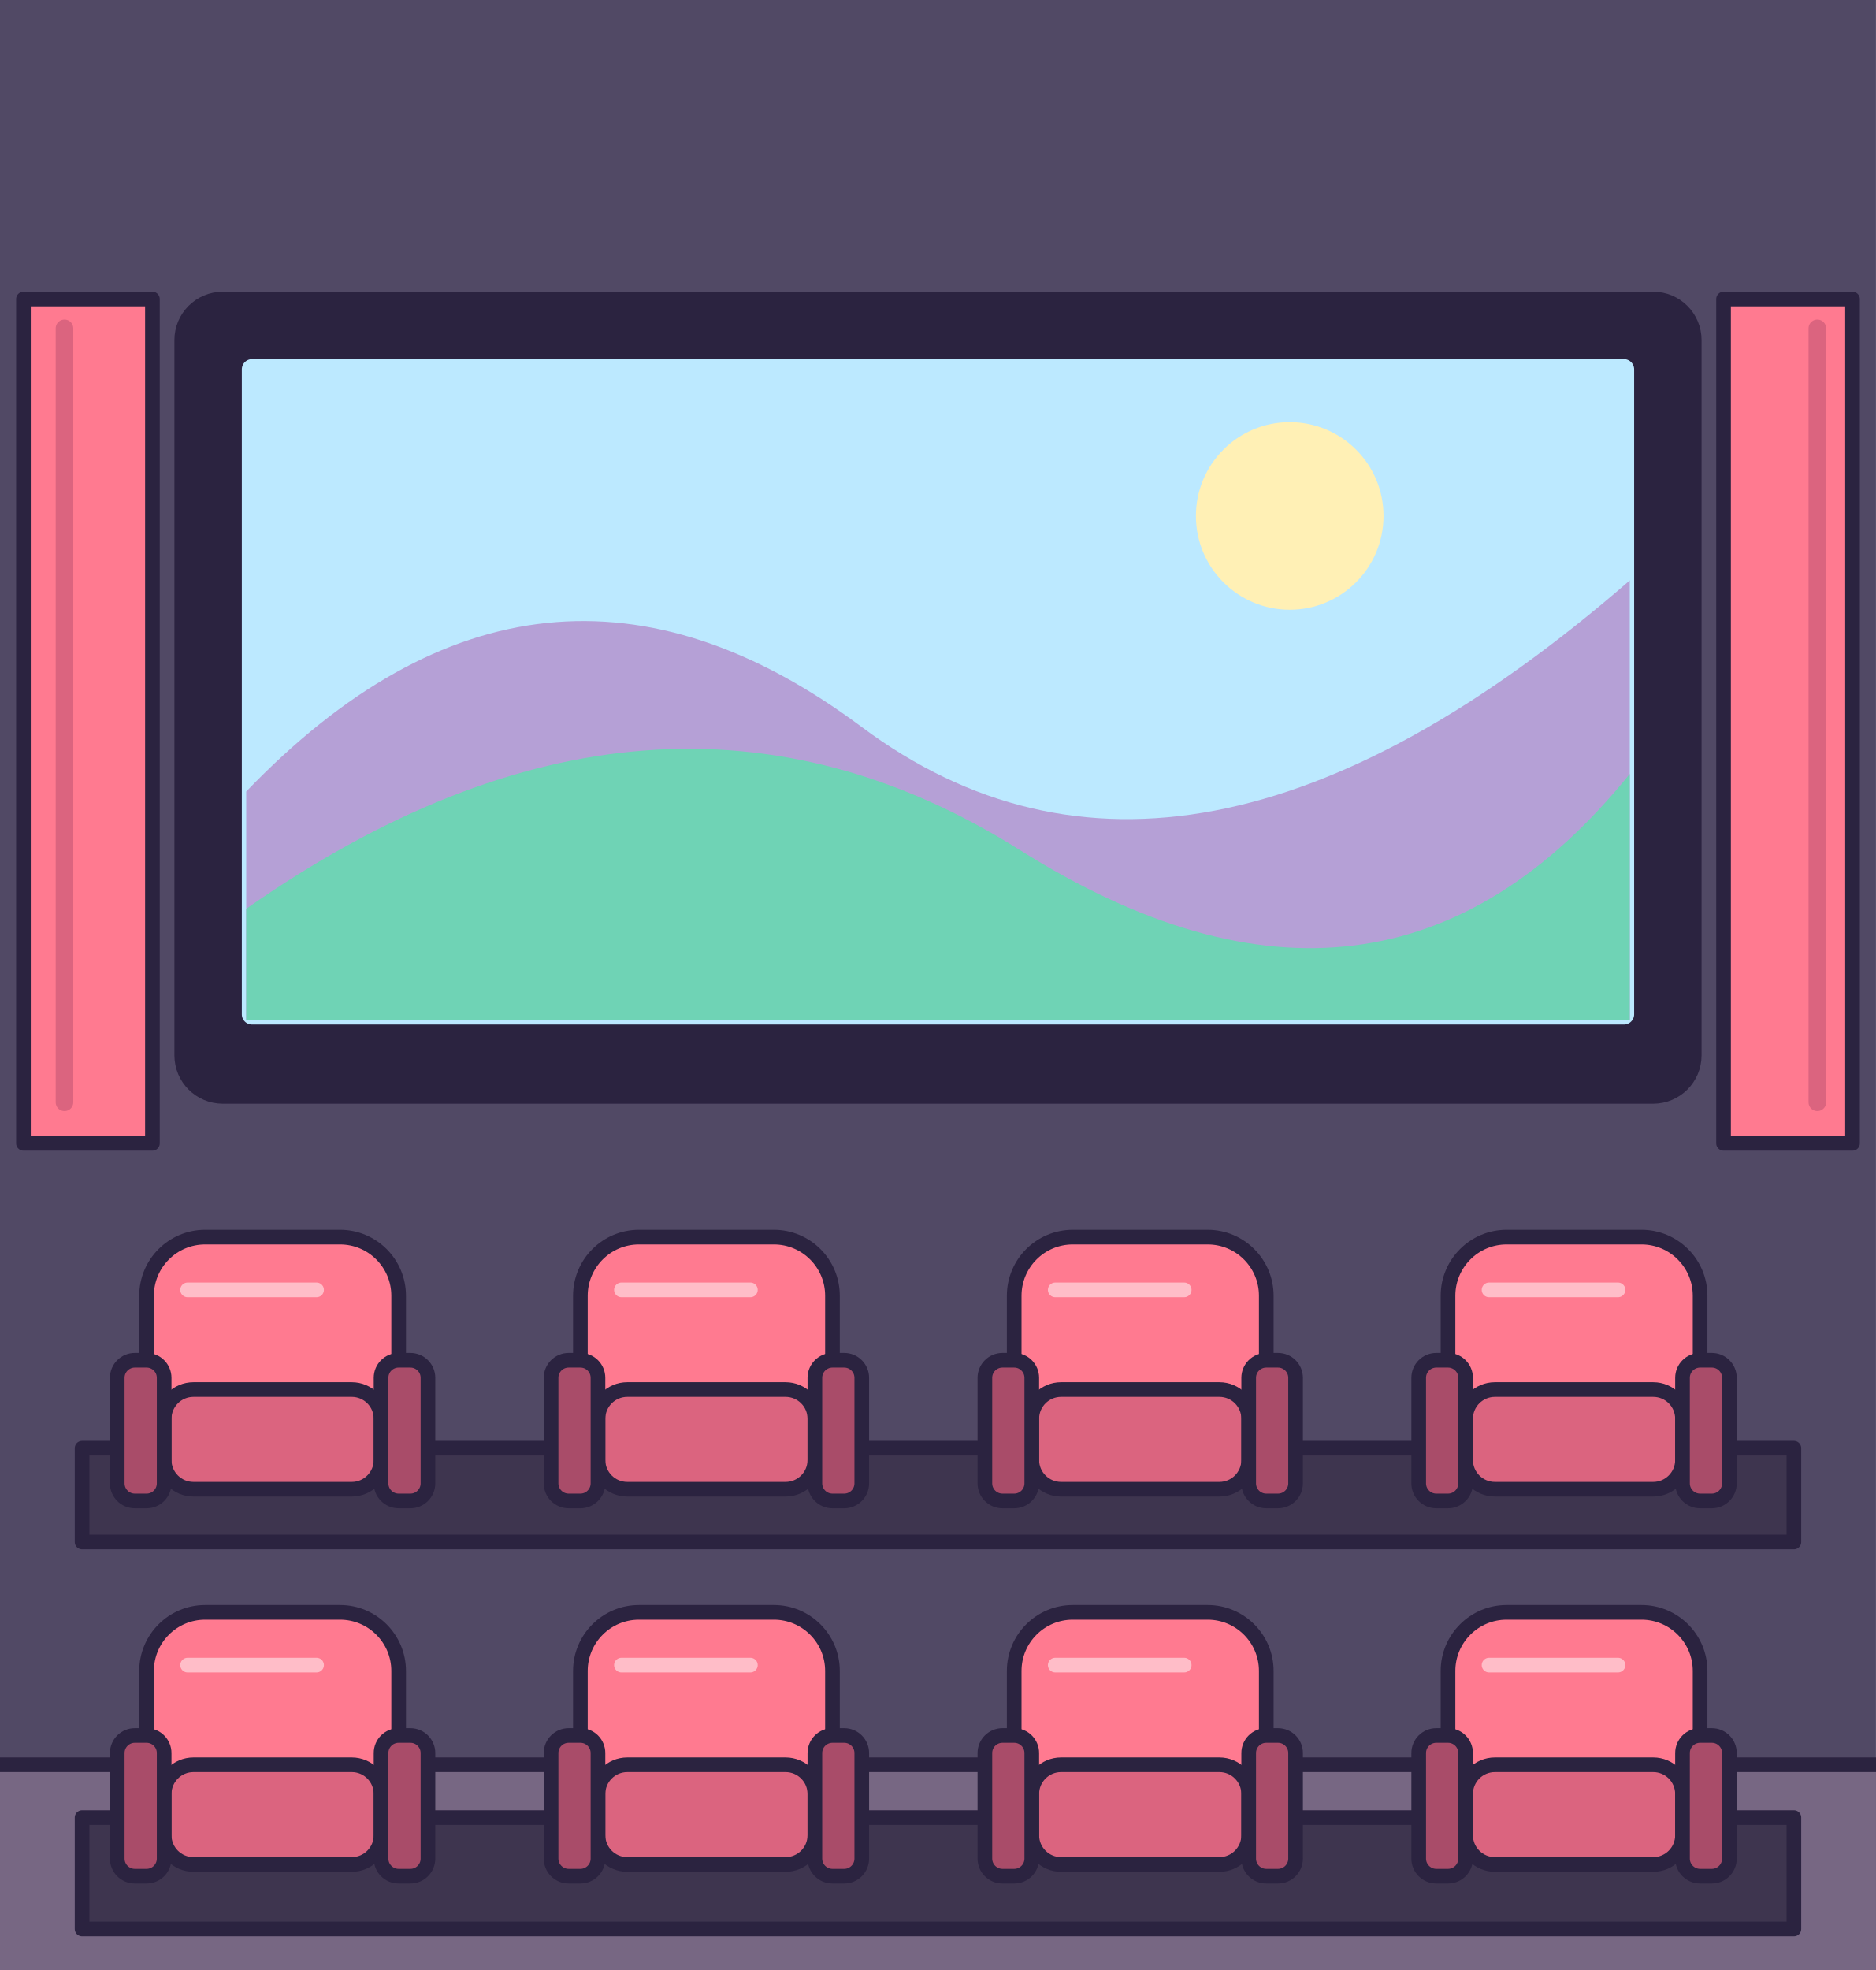
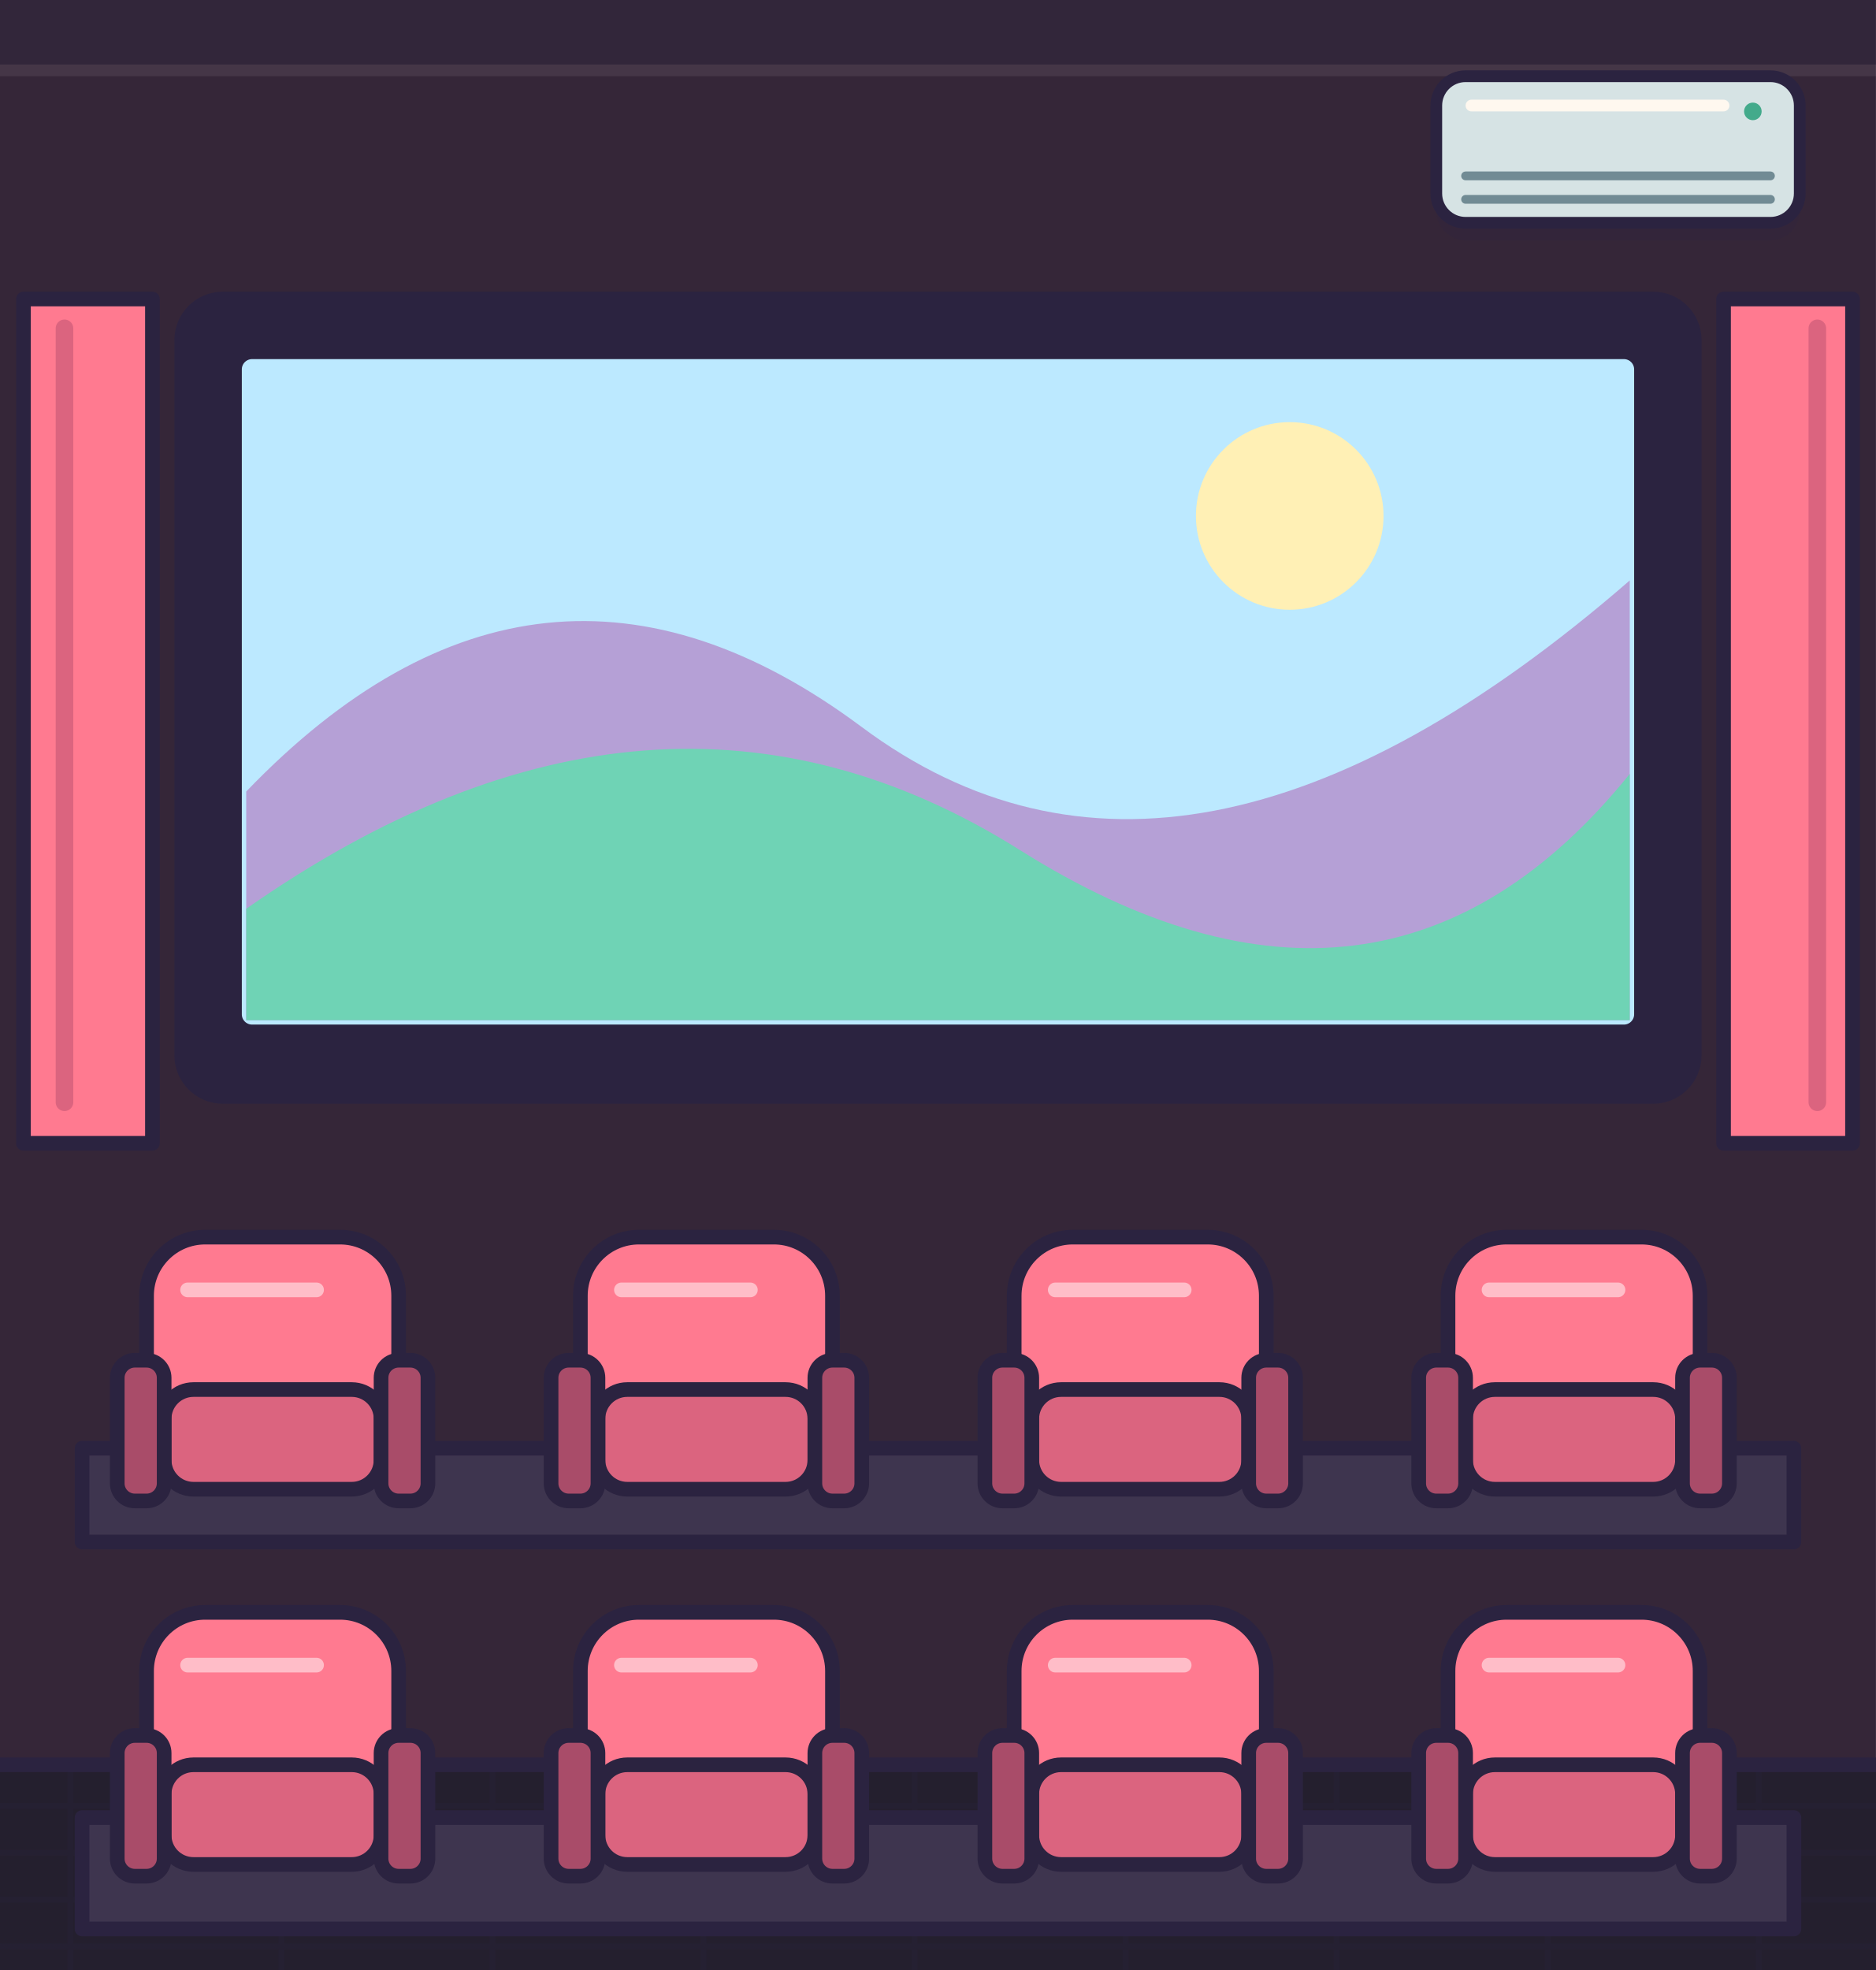
<svg xmlns="http://www.w3.org/2000/svg" width="320" height="336" viewBox="0 0 320 336">
  <g stroke="#2b2340" stroke-width="2.5" stroke-linecap="round" stroke-linejoin="round">
-     <path d="M0 0h320v336H0Z" fill="#514965" stroke="none" />
-     <path d="M0 301h320v35H0Z" fill="#776783" stroke="none" />
+     <path d="M0 0h320v336H0Z" fill="#352638" stroke="none" />
+     <g>
+       <path d="M0 0h320v11H0Z" fill="#2b2340" opacity=".22" stroke="none" />
+       <path d="M0 12h320" stroke="#fff8ef" opacity=".08" stroke-width="2" fill="none" />
+       <rect x="245" y="16" width="62" height="25" rx="5" fill="#2b2340" stroke="none" opacity=".15" />
+       <rect x="245" y="13" width="62" height="25" rx="5" fill="#d6e3e4" stroke="#2b2340" stroke-width="2" />
+       <path d="M250 30h52m-52 4h52" stroke="#718b94" fill="none" stroke-width="1.5" />
+       <path d="M251 18h43" stroke="#fff8ef" fill="none" stroke-width="2" />
+       <circle cx="299" cy="19" r="1.5" fill="#43aa8b" stroke="none" />
+     </g>
+     <path d="M0 301h320v35H0Z" fill="#241f2e" stroke="none" />
    <path d="M0 301h320" fill="none" stroke="#2b2340" stroke-width="2.5" />
+     <g>
+       <g stroke="#2b2340" stroke-width="1" opacity=".22" fill="none">
+         <path d="M0 308h320" />
+         <path d="M0 316h320" />
+         <path d="M0 324h320" />
+         <path d="M0 332h320" />
+         <path d="M12 301v35" />
+         <path d="M48 301v35" />
+         <path d="M84 301v35" />
+         <path d="M120 301v35" />
+         <path d="M156 301v35" />
+         <path d="M192 301v35" />
+         <path d="M228 301v35" />
+         <path d="M264 301v35" />
+         <path d="M300 301v35" />
+       </g>
+     </g>
    <rect x="31" y="51" width="258" height="136" rx="7" fill="#2b2340" />
    <rect x="40" y="60" width="240" height="116" rx="3" fill="#bce9ff" />
    <path d="M42 135q50-52 105-11t131-25v75H42Z" fill="#b5a0d6" stroke="none" />
    <path d="M42 155q70-49 132-10t104-13v42H42Z" fill="#6fd3b5" stroke="none" />
    <circle cx="220" cy="88" r="16" fill="#fff0b5" stroke="none" />
    <path d="M4 51h22v144H4Zm290 0h22v144h-22Z" fill="#ff7a90" />
    <path d="M11 56v132m299-132v132" fill="none" stroke="#db647f" stroke-width="3" />
    <path d="M14 247h292v16H14Zm0 63h292v19H14Z" fill="#3e354f" />
    <rect x="25" y="211" width="43" height="39" rx="10" fill="#ff7a90" />
    <rect x="28" y="237" width="37" height="17" rx="5" fill="#db647f" />
    <rect x="20" y="232" width="8" height="24" rx="3" fill="#a94c69" />
    <rect x="65" y="232" width="8" height="24" rx="3" fill="#a94c69" />
    <path d="M32 220h22" fill="none" stroke="#ffbdc8" stroke-width="2.5" />
    <rect x="99" y="211" width="43" height="39" rx="10" fill="#ff7a90" />
    <rect x="102" y="237" width="37" height="17" rx="5" fill="#db647f" />
    <rect x="94" y="232" width="8" height="24" rx="3" fill="#a94c69" />
    <rect x="139" y="232" width="8" height="24" rx="3" fill="#a94c69" />
    <path d="M106 220h22" fill="none" stroke="#ffbdc8" stroke-width="2.5" />
    <rect x="173" y="211" width="43" height="39" rx="10" fill="#ff7a90" />
    <rect x="176" y="237" width="37" height="17" rx="5" fill="#db647f" />
    <rect x="168" y="232" width="8" height="24" rx="3" fill="#a94c69" />
    <rect x="213" y="232" width="8" height="24" rx="3" fill="#a94c69" />
    <path d="M180 220h22" fill="none" stroke="#ffbdc8" stroke-width="2.5" />
    <rect x="247" y="211" width="43" height="39" rx="10" fill="#ff7a90" />
    <rect x="250" y="237" width="37" height="17" rx="5" fill="#db647f" />
    <rect x="242" y="232" width="8" height="24" rx="3" fill="#a94c69" />
    <rect x="287" y="232" width="8" height="24" rx="3" fill="#a94c69" />
    <path d="M254 220h22" fill="none" stroke="#ffbdc8" stroke-width="2.5" />
    <rect x="25" y="275" width="43" height="39" rx="10" fill="#ff7a90" />
    <rect x="28" y="301" width="37" height="17" rx="5" fill="#db647f" />
    <rect x="20" y="296" width="8" height="24" rx="3" fill="#a94c69" />
    <rect x="65" y="296" width="8" height="24" rx="3" fill="#a94c69" />
    <path d="M32 284h22" fill="none" stroke="#ffbdc8" stroke-width="2.5" />
    <rect x="99" y="275" width="43" height="39" rx="10" fill="#ff7a90" />
    <rect x="102" y="301" width="37" height="17" rx="5" fill="#db647f" />
    <rect x="94" y="296" width="8" height="24" rx="3" fill="#a94c69" />
    <rect x="139" y="296" width="8" height="24" rx="3" fill="#a94c69" />
    <path d="M106 284h22" fill="none" stroke="#ffbdc8" stroke-width="2.5" />
    <rect x="173" y="275" width="43" height="39" rx="10" fill="#ff7a90" />
    <rect x="176" y="301" width="37" height="17" rx="5" fill="#db647f" />
    <rect x="168" y="296" width="8" height="24" rx="3" fill="#a94c69" />
    <rect x="213" y="296" width="8" height="24" rx="3" fill="#a94c69" />
    <path d="M180 284h22" fill="none" stroke="#ffbdc8" stroke-width="2.5" />
    <rect x="247" y="275" width="43" height="39" rx="10" fill="#ff7a90" />
    <rect x="250" y="301" width="37" height="17" rx="5" fill="#db647f" />
    <rect x="242" y="296" width="8" height="24" rx="3" fill="#a94c69" />
    <rect x="287" y="296" width="8" height="24" rx="3" fill="#a94c69" />
    <path d="M254 284h22" fill="none" stroke="#ffbdc8" stroke-width="2.5" />
  </g>
</svg>
